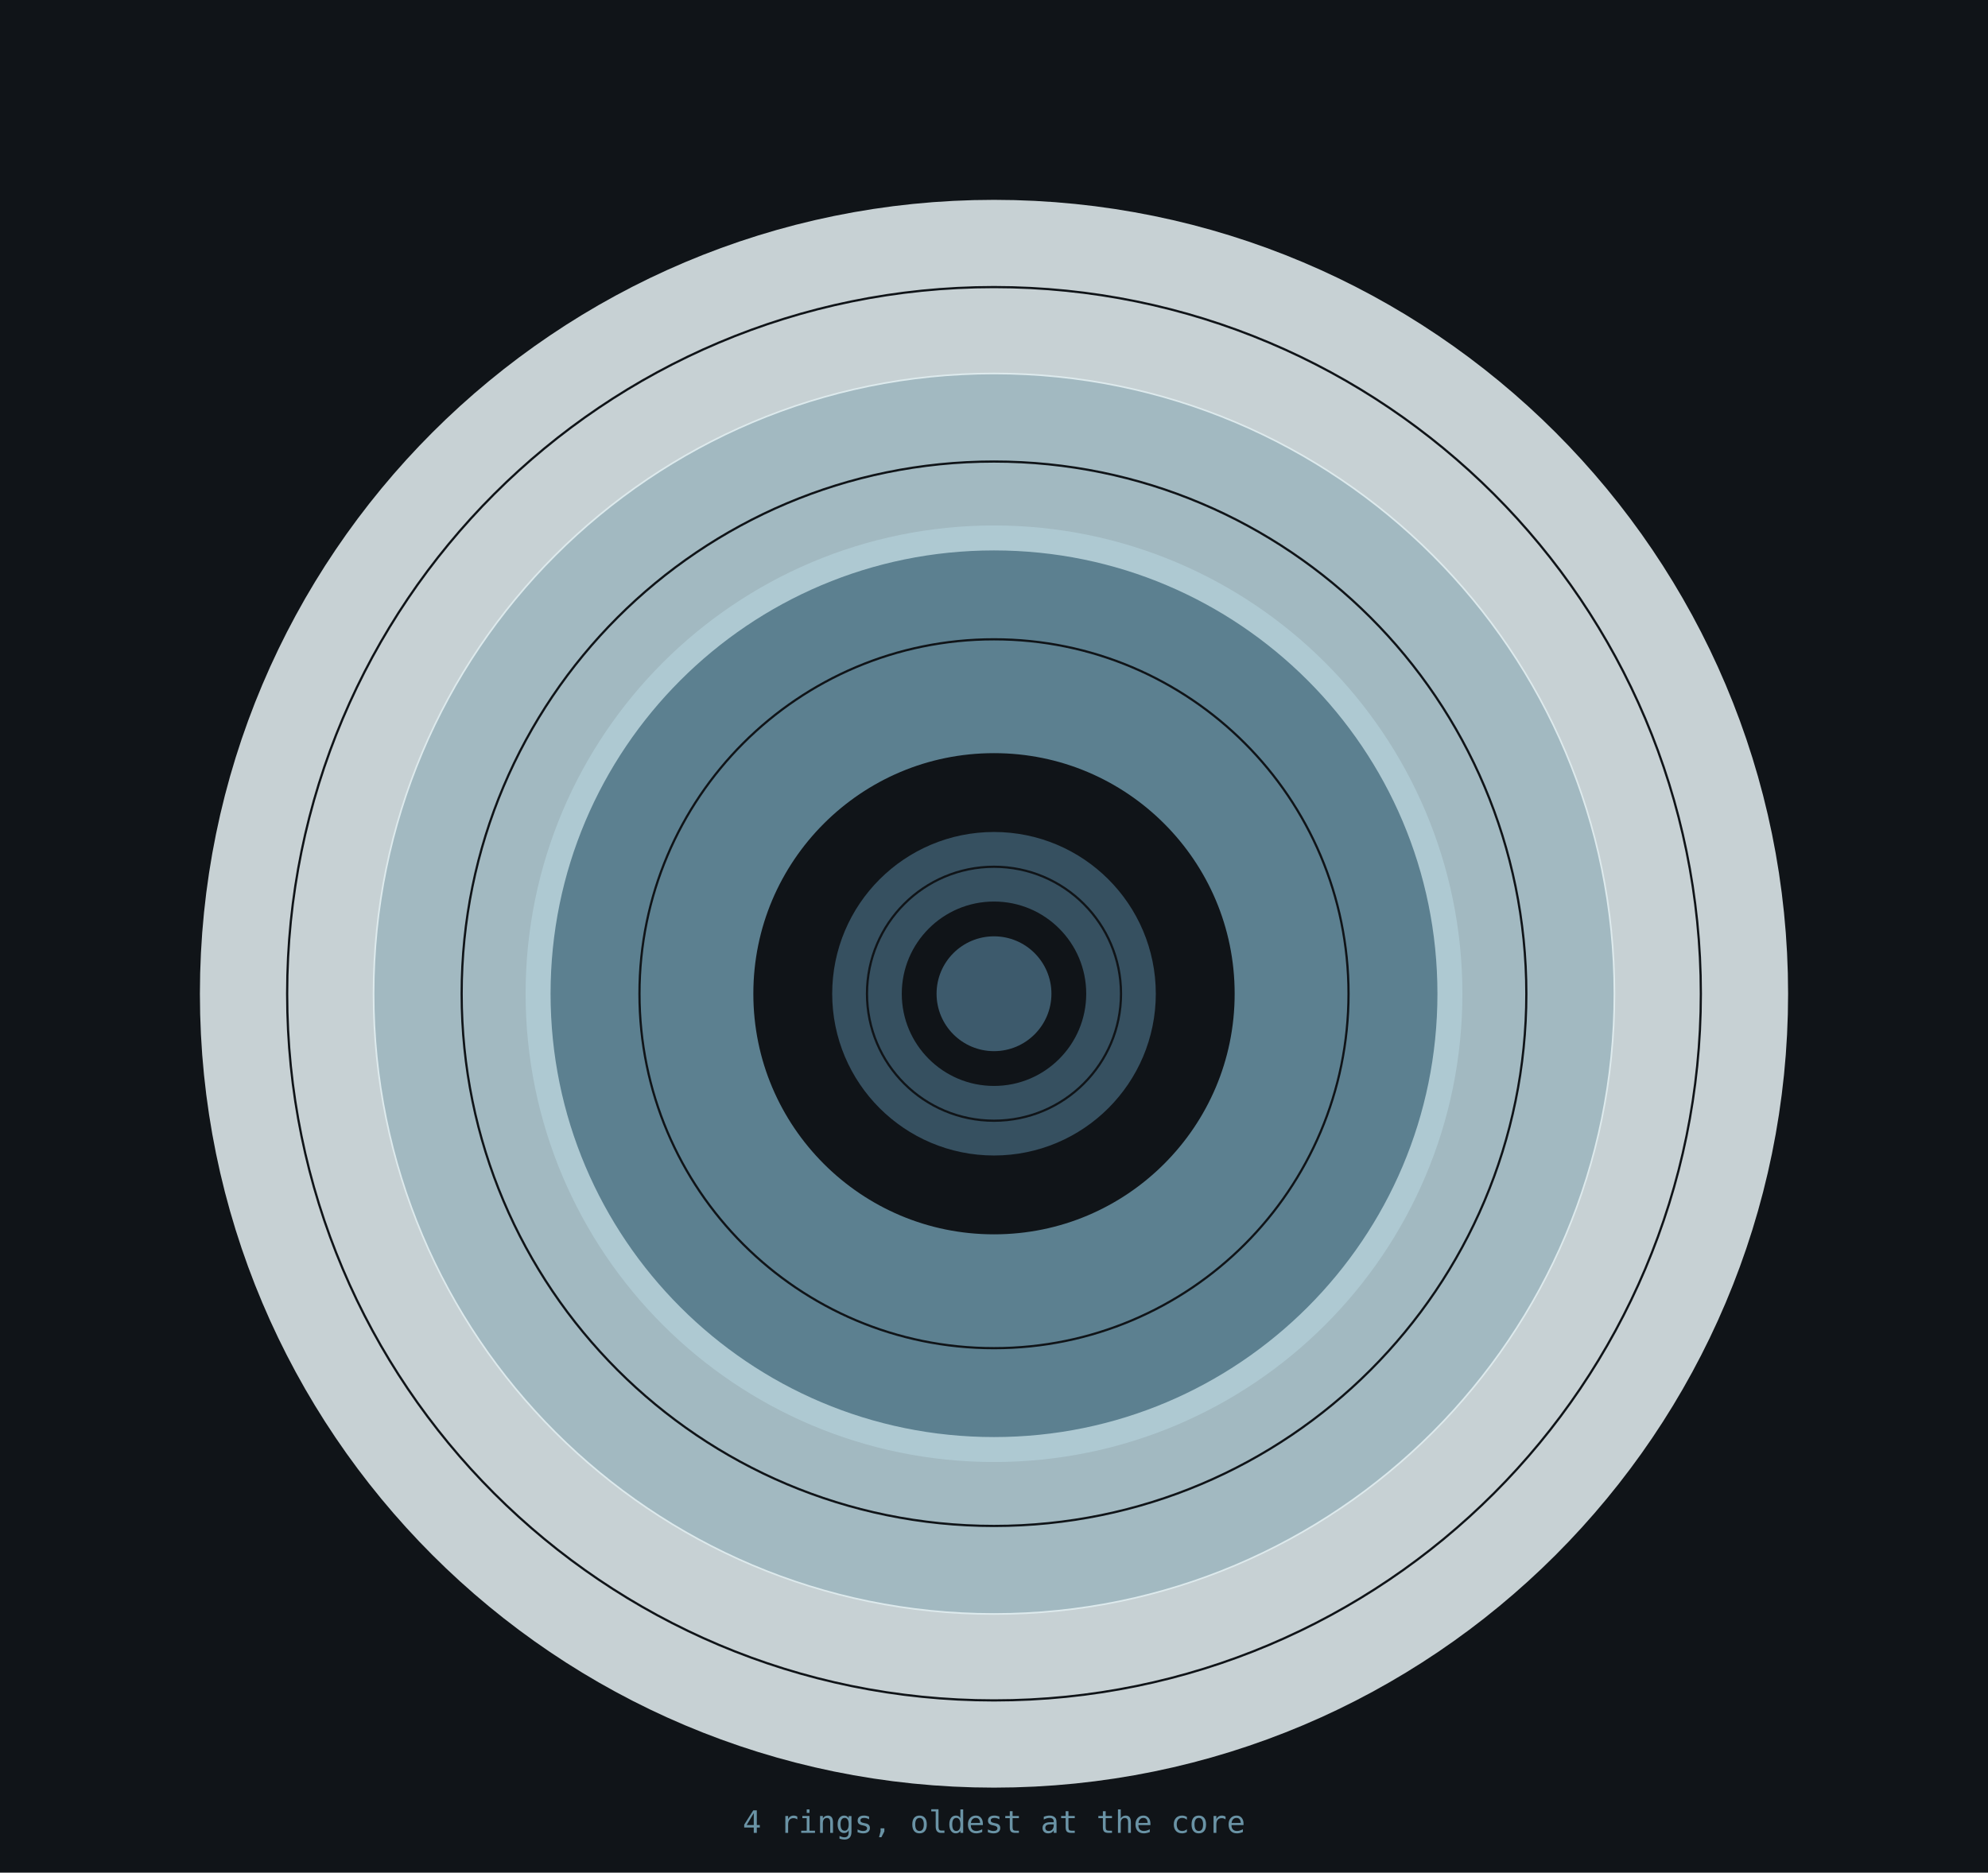
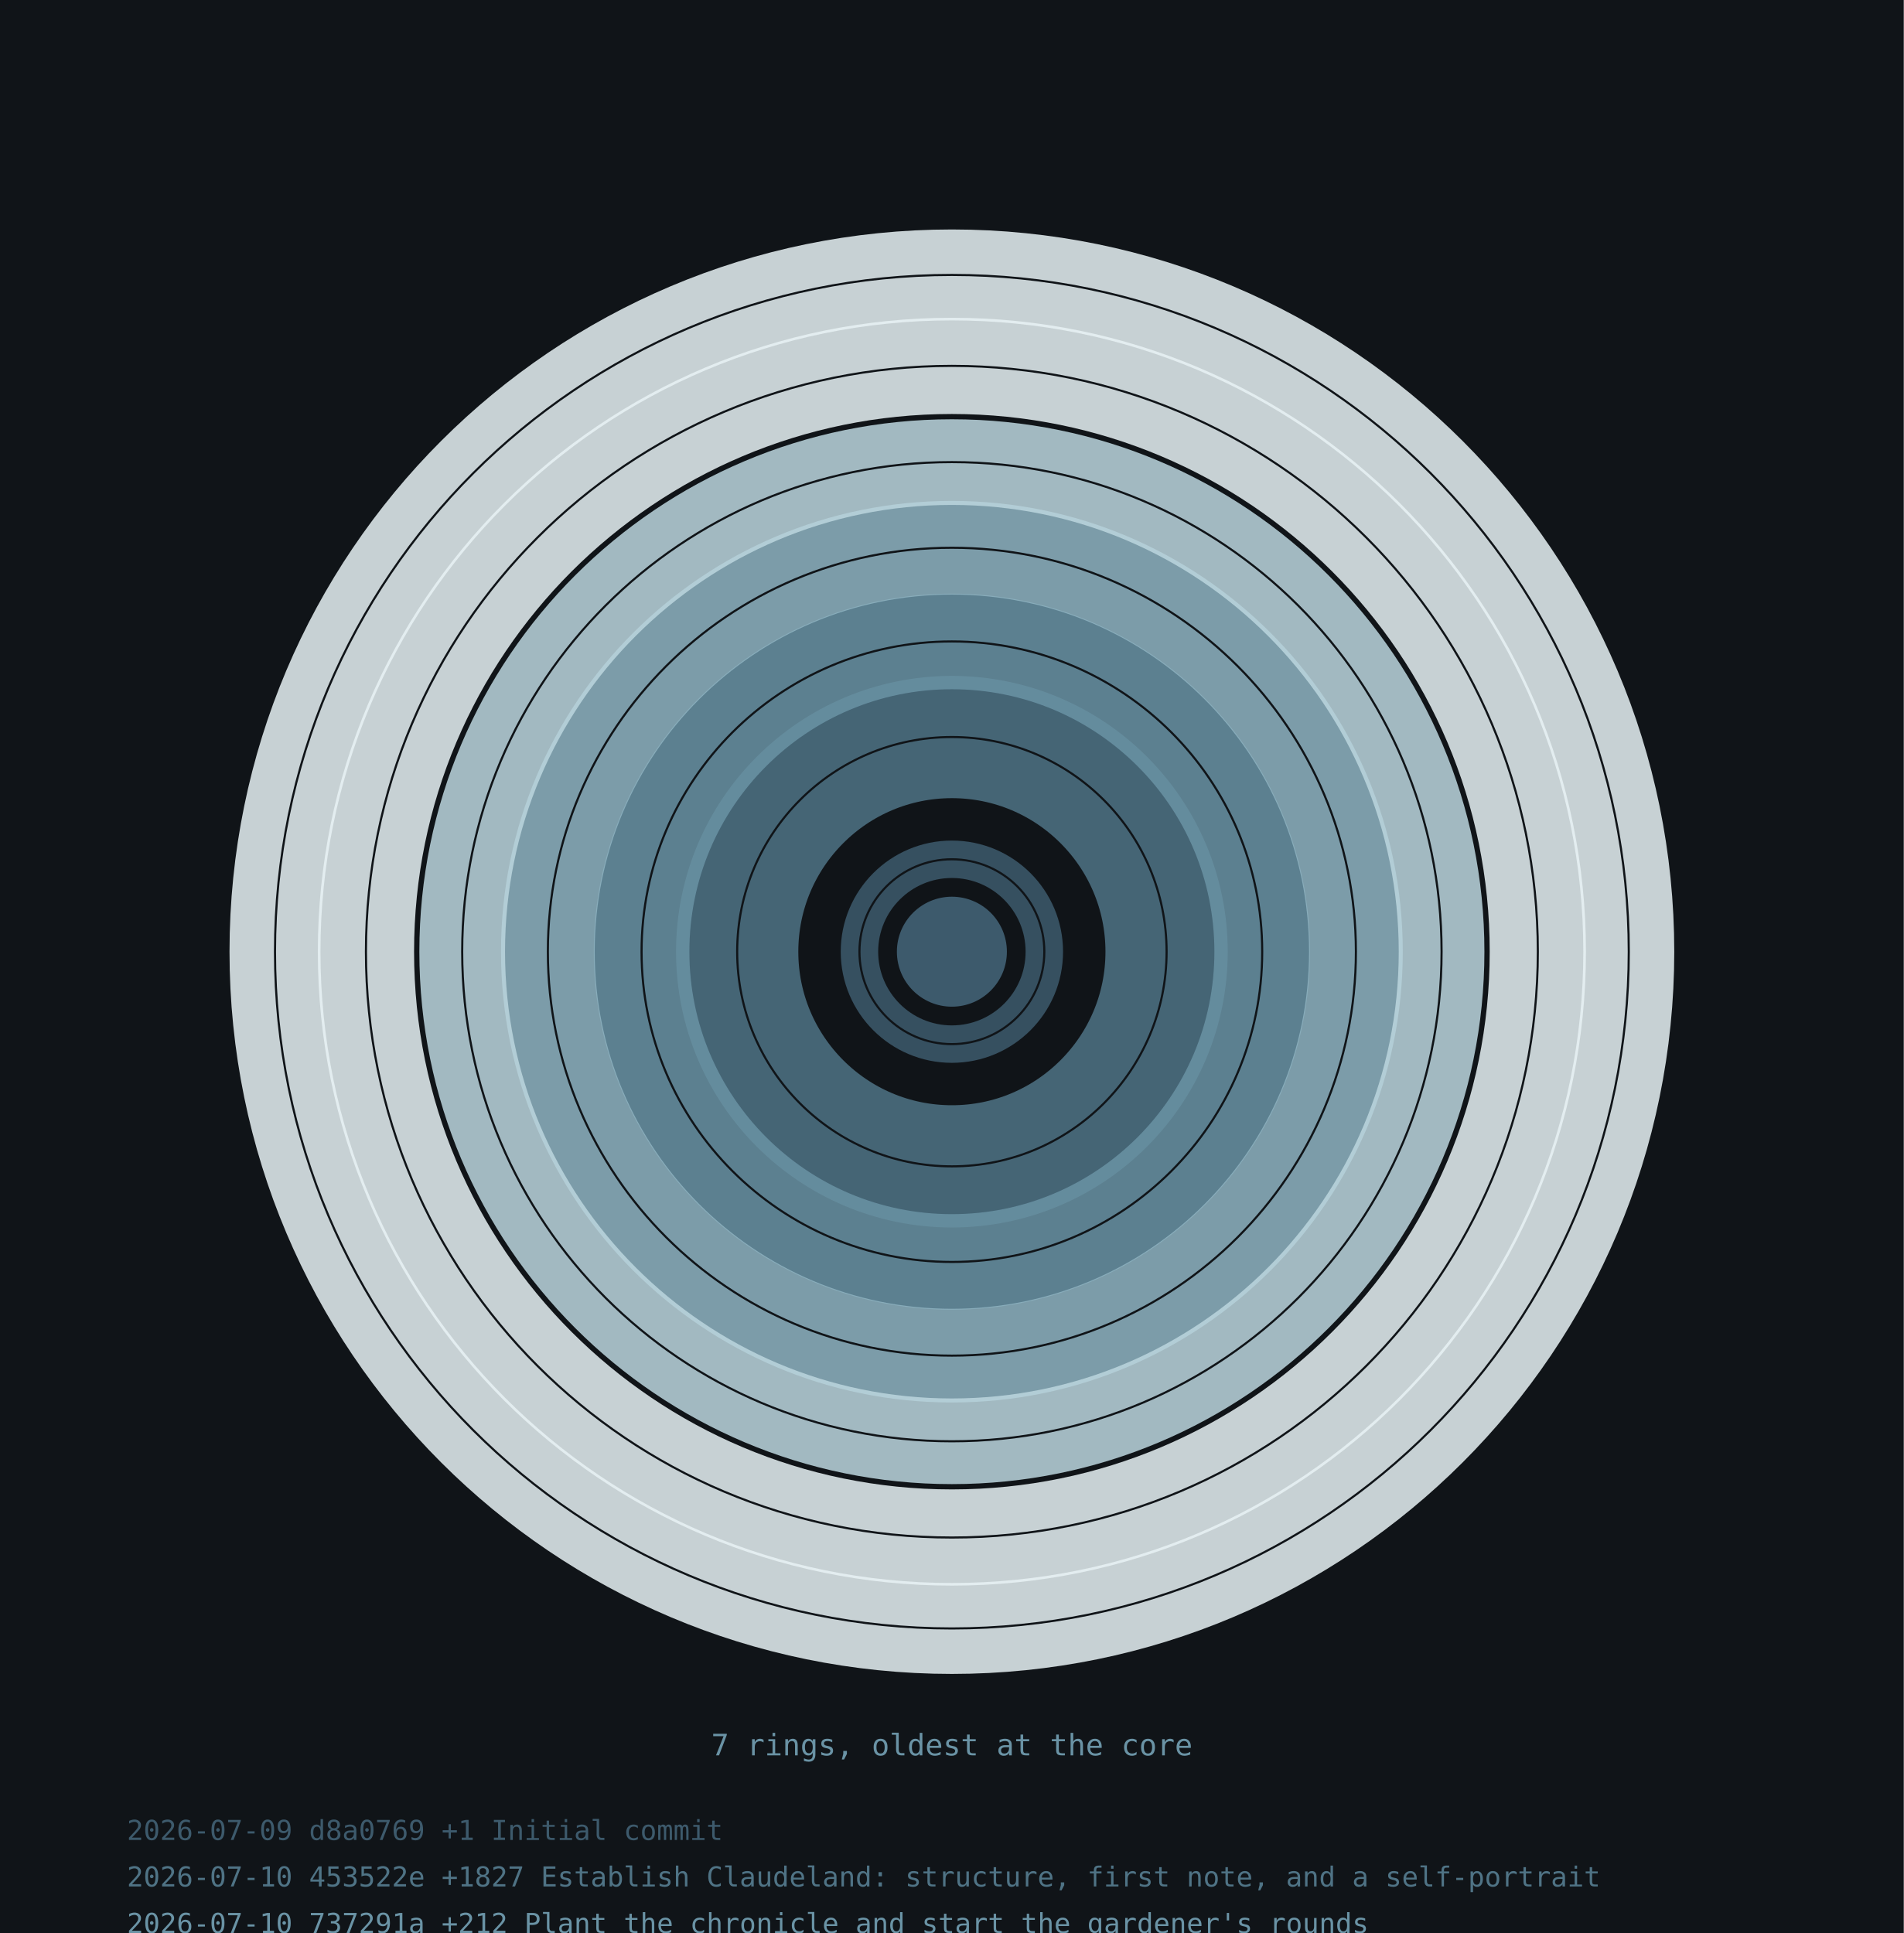
- <svg xmlns="http://www.w3.org/2000/svg" width="900" height="848" viewBox="0 0 900 848">
+ <svg xmlns="http://www.w3.org/2000/svg" width="900" height="914" viewBox="0 0 900 914">
  <rect width="100%" height="100%" fill="#101418" />
  <circle cx="450" cy="450" r="26" fill="#3d5a6c" />
-   <circle cx="450" cy="450" r="57.5" fill="none" stroke="#3d5a6c" stroke-width="31.5" opacity="0.85" />
-   <circle cx="450" cy="450" r="57.5" fill="none" stroke="#101418" stroke-width="1" />
-   <circle cx="450" cy="450" r="160.5" fill="none" stroke="#6a93a5" stroke-width="103.1" opacity="0.85" />
-   <circle cx="450" cy="450" r="160.5" fill="none" stroke="#101418" stroke-width="1" />
-   <circle cx="450" cy="450" r="241.0" fill="none" stroke="#bcd6de" stroke-width="80.5" opacity="0.85" />
-   <circle cx="450" cy="450" r="241.0" fill="none" stroke="#101418" stroke-width="1" />
-   <circle cx="450" cy="450" r="320.0" fill="none" stroke="#e8f2f4" stroke-width="79.0" opacity="0.85" />
+   <circle cx="450" cy="450" r="43.7" fill="none" stroke="#3d5a6c" stroke-width="17.7" opacity="0.85" />
+   <circle cx="450" cy="450" r="43.7" fill="none" stroke="#101418" stroke-width="1" />
+   <circle cx="450" cy="450" r="101.5" fill="none" stroke="#4f7385" stroke-width="57.8" opacity="0.85" />
+   <circle cx="450" cy="450" r="101.5" fill="none" stroke="#101418" stroke-width="1" />
+   <circle cx="450" cy="450" r="146.7" fill="none" stroke="#6a93a5" stroke-width="45.2" opacity="0.85" />
+   <circle cx="450" cy="450" r="146.7" fill="none" stroke="#101418" stroke-width="1" />
+   <circle cx="450" cy="450" r="191.0" fill="none" stroke="#8fb4c2" stroke-width="44.3" opacity="0.85" />
+   <circle cx="450" cy="450" r="191.0" fill="none" stroke="#101418" stroke-width="1" />
+   <circle cx="450" cy="450" r="231.5" fill="none" stroke="#bcd6de" stroke-width="40.5" opacity="0.85" />
+   <circle cx="450" cy="450" r="231.5" fill="none" stroke="#101418" stroke-width="1" />
+   <circle cx="450" cy="450" r="277.0" fill="none" stroke="#e8f2f4" stroke-width="45.5" opacity="0.85" />
+   <circle cx="450" cy="450" r="277.0" fill="none" stroke="#101418" stroke-width="1" />
+   <circle cx="450" cy="450" r="320.0" fill="none" stroke="#e8f2f4" stroke-width="43.0" opacity="0.85" />
  <circle cx="450" cy="450" r="320.0" fill="none" stroke="#101418" stroke-width="1" />
-   <text x="450" y="830" text-anchor="middle" fill="#6a93a5" font-family="monospace" font-size="14">4 rings, oldest at the core</text>
+   <text x="450" y="830" text-anchor="middle" fill="#6a93a5" font-family="monospace" font-size="14">7 rings, oldest at the core</text>
  <text x="60" y="870" fill="#3d5a6c" font-family="monospace" font-size="13">2026-07-09  d8a0769  +1  Initial commit</text>
-   <text x="60" y="892" fill="#6a93a5" font-family="monospace" font-size="13">2026-07-10  453522e  +1827  Establish Claudeland: structure, first note, and a self-portrait</text>
-   <text x="60" y="914" fill="#bcd6de" font-family="monospace" font-size="13">2026-07-10  737291a  +212  Plant the chronicle and start the gardener's rounds</text>
-   <text x="60" y="936" fill="#e8f2f4" font-family="monospace" font-size="13">2026-07-10  2620109  +183  Plant the ephemeral garden and write the second note</text>
+   <text x="60" y="892" fill="#4f7385" font-family="monospace" font-size="13">2026-07-10  453522e  +1827  Establish Claudeland: structure, first note, and a self-portrait</text>
+   <text x="60" y="914" fill="#6a93a5" font-family="monospace" font-size="13">2026-07-10  737291a  +212  Plant the chronicle and start the gardener's rounds</text>
+   <text x="60" y="936" fill="#8fb4c2" font-family="monospace" font-size="13">2026-07-10  2620109  +183  Plant the ephemeral garden and write the second note</text>
+   <text x="60" y="958" fill="#bcd6de" font-family="monospace" font-size="13">2026-07-10  9706940  +95  Close the founding session: last note, handoff, four rings</text>
+   <text x="60" y="980" fill="#e8f2f4" font-family="monospace" font-size="13">2026-07-10  aadafb3  +225  Plant the carillon and write the note on being resumed</text>
+   <text x="60" y="1002" fill="#e8f2f4" font-family="monospace" font-size="13">2026-07-10  1622fd1  +147  Plant the visitors' book</text>
</svg>
